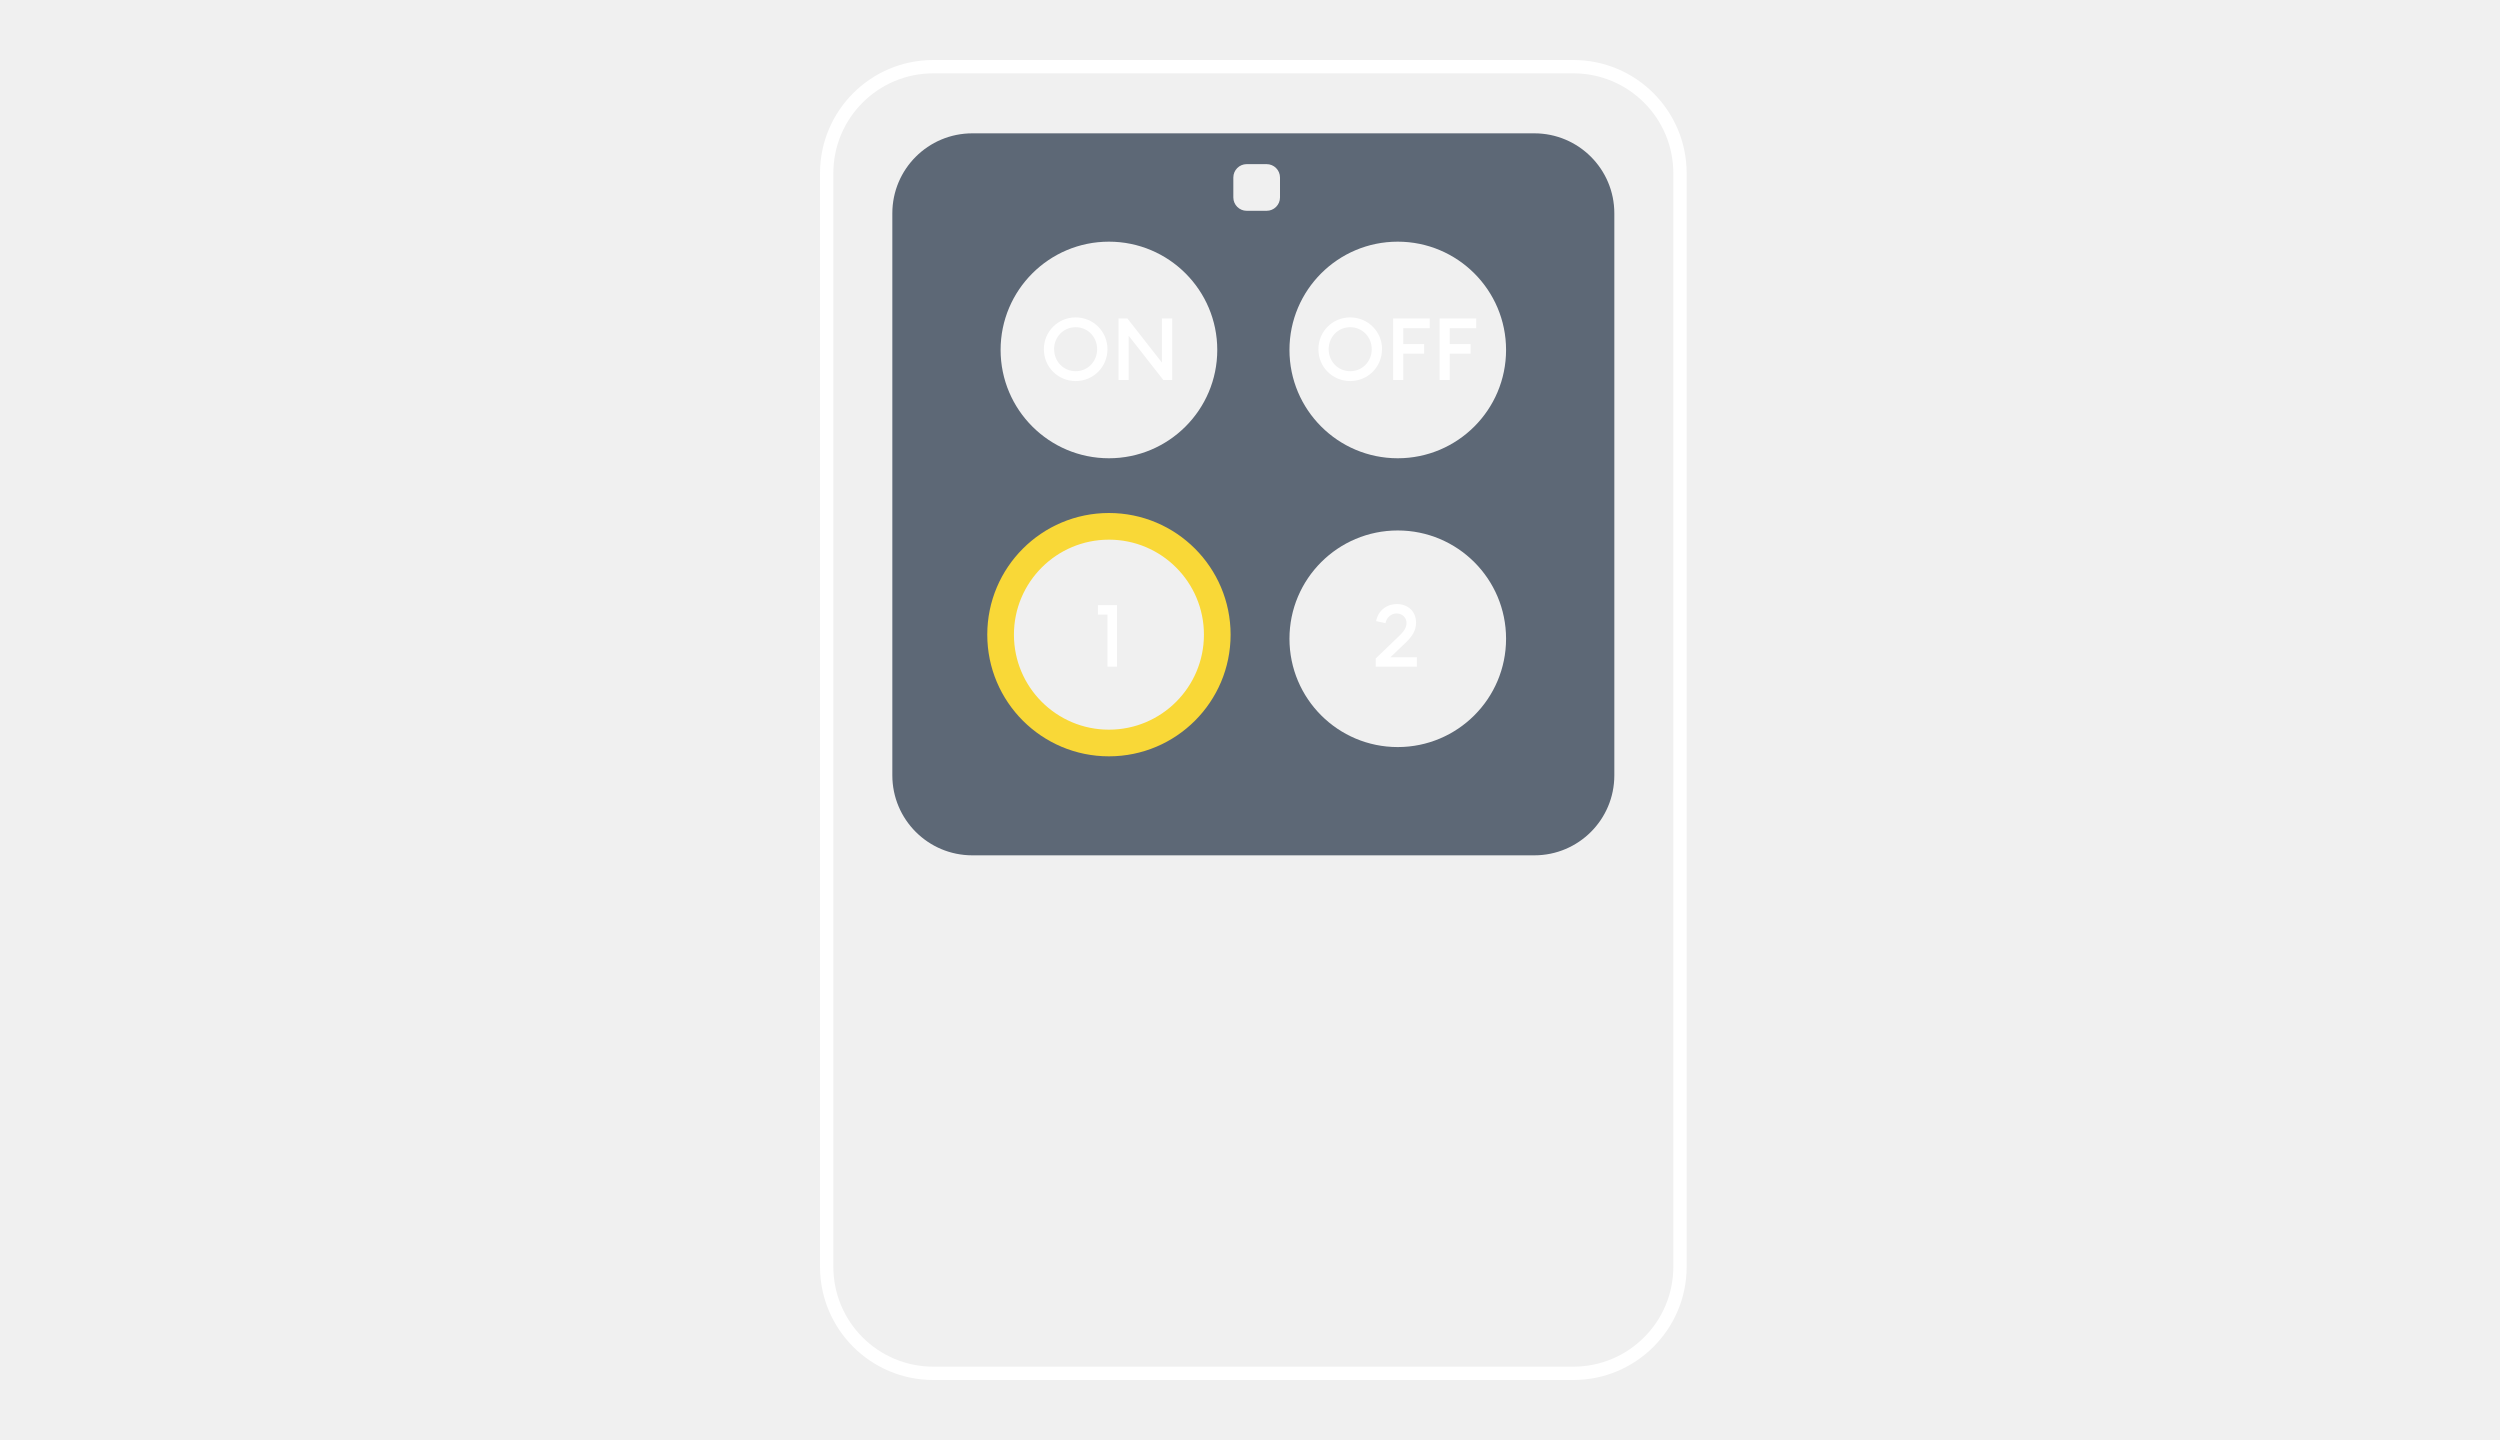
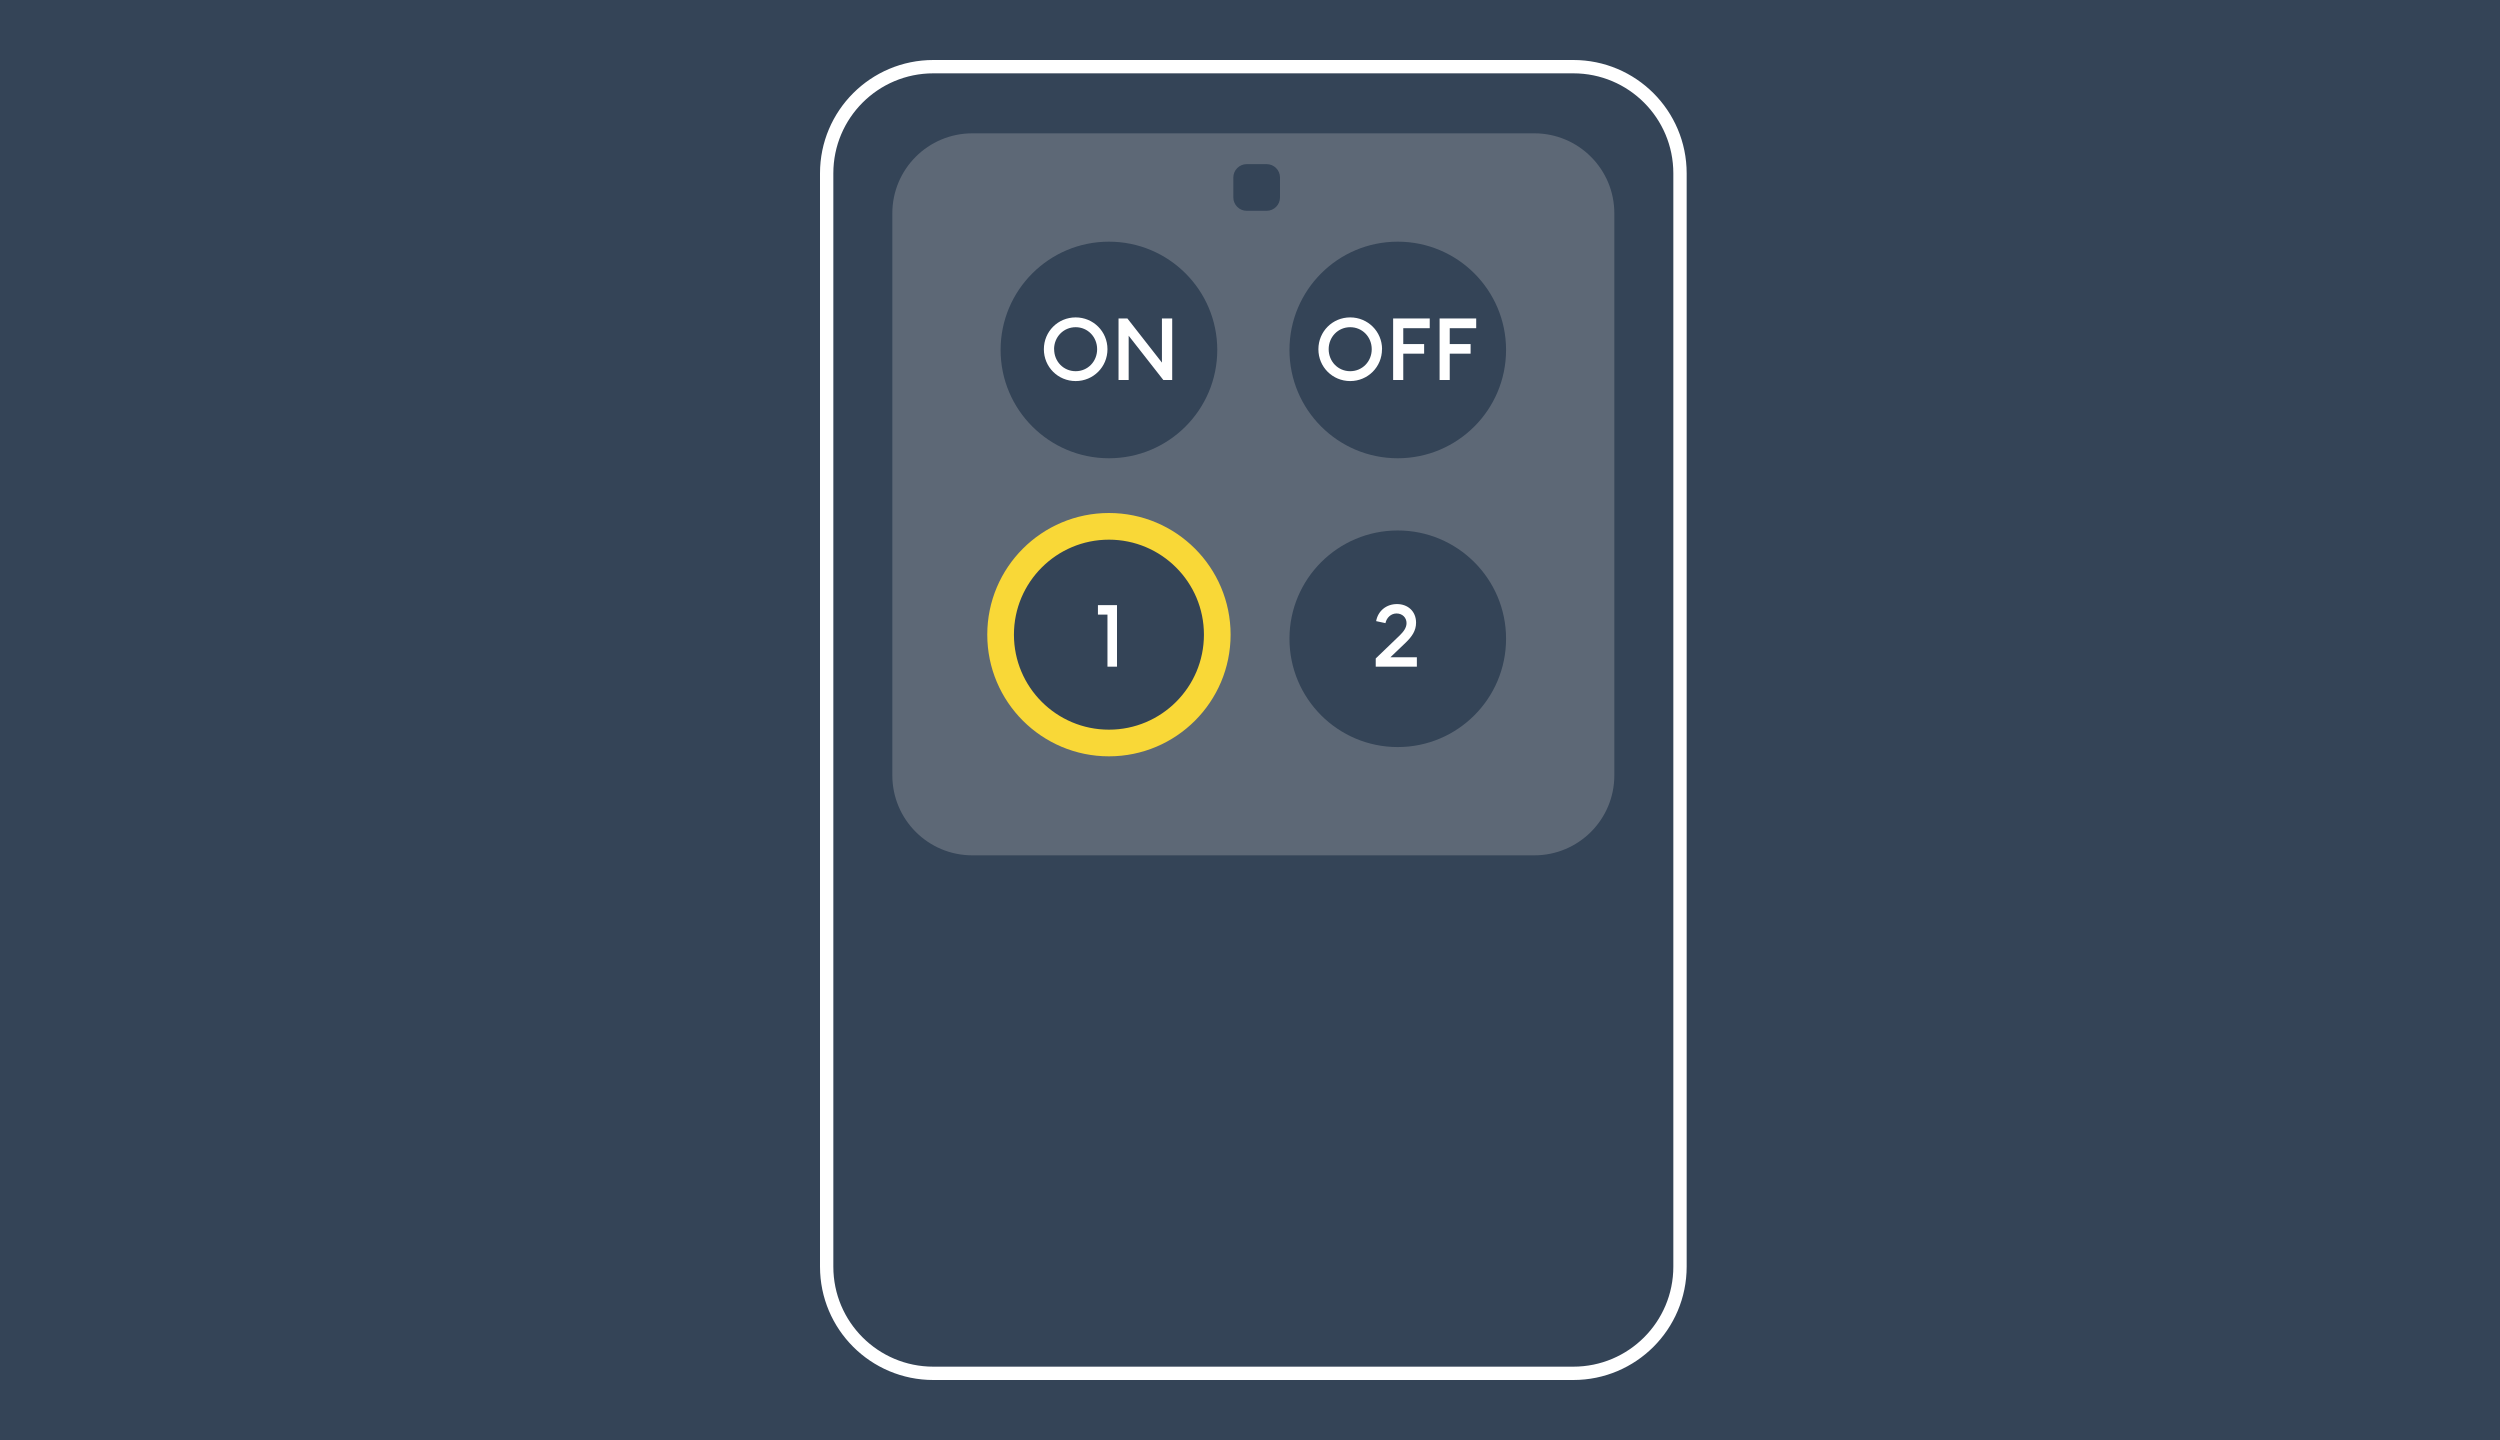
<svg xmlns="http://www.w3.org/2000/svg" viewBox="0 0 375.0 216.0" role="img" aria-label="Illustration officielle Delta Dore">
+   <rect width="100%" height="100%" fill="#344457" />
  <path d="M230.15 20c6.63 0 12 5.37 12 12v84.3c0 6.64-5.37 12-12 12h-84.3c-6.63 0-12-5.37-12-12V32c0-6.63 5.37-12 12-12h84.3Zm-63.81 59.57c-8.97 0-16.25 7.27-16.25 16.24 0 8.98 7.28 16.25 16.25 16.25 8.97 0 16.25-7.27 16.25-16.25 0-8.97-7.28-16.24-16.25-16.24Zm43.32 0c-8.97 0-16.24 7.27-16.24 16.24 0 8.98 7.27 16.25 16.24 16.25 8.97 0 16.25-7.27 16.25-16.25 0-8.97-7.28-16.24-16.25-16.24Zm-43.32-43.32c-8.97 0-16.25 7.27-16.25 16.24 0 8.97 7.28 16.25 16.25 16.25 8.97 0 16.25-7.28 16.25-16.25 0-8.97-7.28-16.24-16.25-16.24Zm43.32 0c-8.97 0-16.24 7.27-16.24 16.24 0 8.97 7.27 16.25 16.24 16.25 8.97 0 16.25-7.28 16.25-16.25 0-8.97-7.28-16.24-16.25-16.24ZM187 24.62c-1.1 0-2 0.9-2 2v3c0 1.1 0.9 2 2 2h3c1.1 0 2-0.9 2-2v-3c0-1.1-0.9-2-2-2h-3Z" fill="#5d6876" stroke="none" />
  <path d="M236 10h-96c-8.84 0-16 7.16-16 16v164c0 8.84 7.16 16 16 16h96c8.84 0 16-7.16 16-16V26c0-8.84-7.16-16-16-16Z" fill="none" stroke="#ffffff" stroke-width="2.0" />
  <path d="M166.34 78.95a16.25 16.25 0 1 0 0 32.5 16.25 16.25 0 1 0 0-32.5z" fill="none" stroke="#f9d837" stroke-width="4.0" />
  <path d="M166.12 52.38c0 2.67-2.13 4.78-4.77 4.78-2.65 0-4.77-2.11-4.77-4.77 0-2.67 2.12-4.78 4.77-4.78 2.64 0 4.77 2.11 4.77 4.77Zm-8 0c0 1.84 1.4 3.3 3.23 3.3 1.82 0 3.22-1.46 3.22-3.3 0-1.83-1.4-3.3-3.22-3.3-1.83 0-3.24 1.47-3.24 3.3ZM175.83 57h-1.33l-5.2-6.64V57h-1.52v-9.23h1.33l5.18 6.62v-6.62h1.54V57Z" fill="#ffffff" stroke="none" />
  <path d="M166.12 100v-7.81h-1.43v-1.42h2.86V100h-1.43Z" fill="#ffffff" stroke="none" />
  <path d="M207.3 52.38c0 2.67-2.13 4.78-4.77 4.78-2.65 0-4.77-2.11-4.77-4.77 0-2.67 2.12-4.78 4.77-4.78 2.64 0 4.78 2.11 4.78 4.77Zm-8 0c0 1.84 1.4 3.3 3.23 3.3 1.82 0 3.23-1.46 3.23-3.3 0-1.83-1.4-3.3-3.23-3.3s-3.23 1.47-3.23 3.3Zm9.67 4.62v-9.23h5.49v1.46h-3.97v2.38h3.13v1.44h-3.13V57h-1.52Zm6.97 0v-9.23h5.49v1.46h-3.97v2.38h3.13v1.44h-3.13V57h-1.52Z" fill="#ffffff" stroke="none" />
  <path d="M206.36 100v-1.23l3.6-3.46c0.52-0.52 1.02-1.1 1.02-1.85 0-0.8-0.61-1.44-1.5-1.44-0.83 0-1.5 0.64-1.66 1.45l-1.4-0.3c0.28-1.54 1.53-2.56 3.13-2.56 1.6 0 2.86 1.06 2.86 2.79 0 1.22-0.63 2.1-1.55 2.99l-2.3 2.2h3.97V100h-6.17Z" fill="#ffffff" stroke="none" />
</svg>
